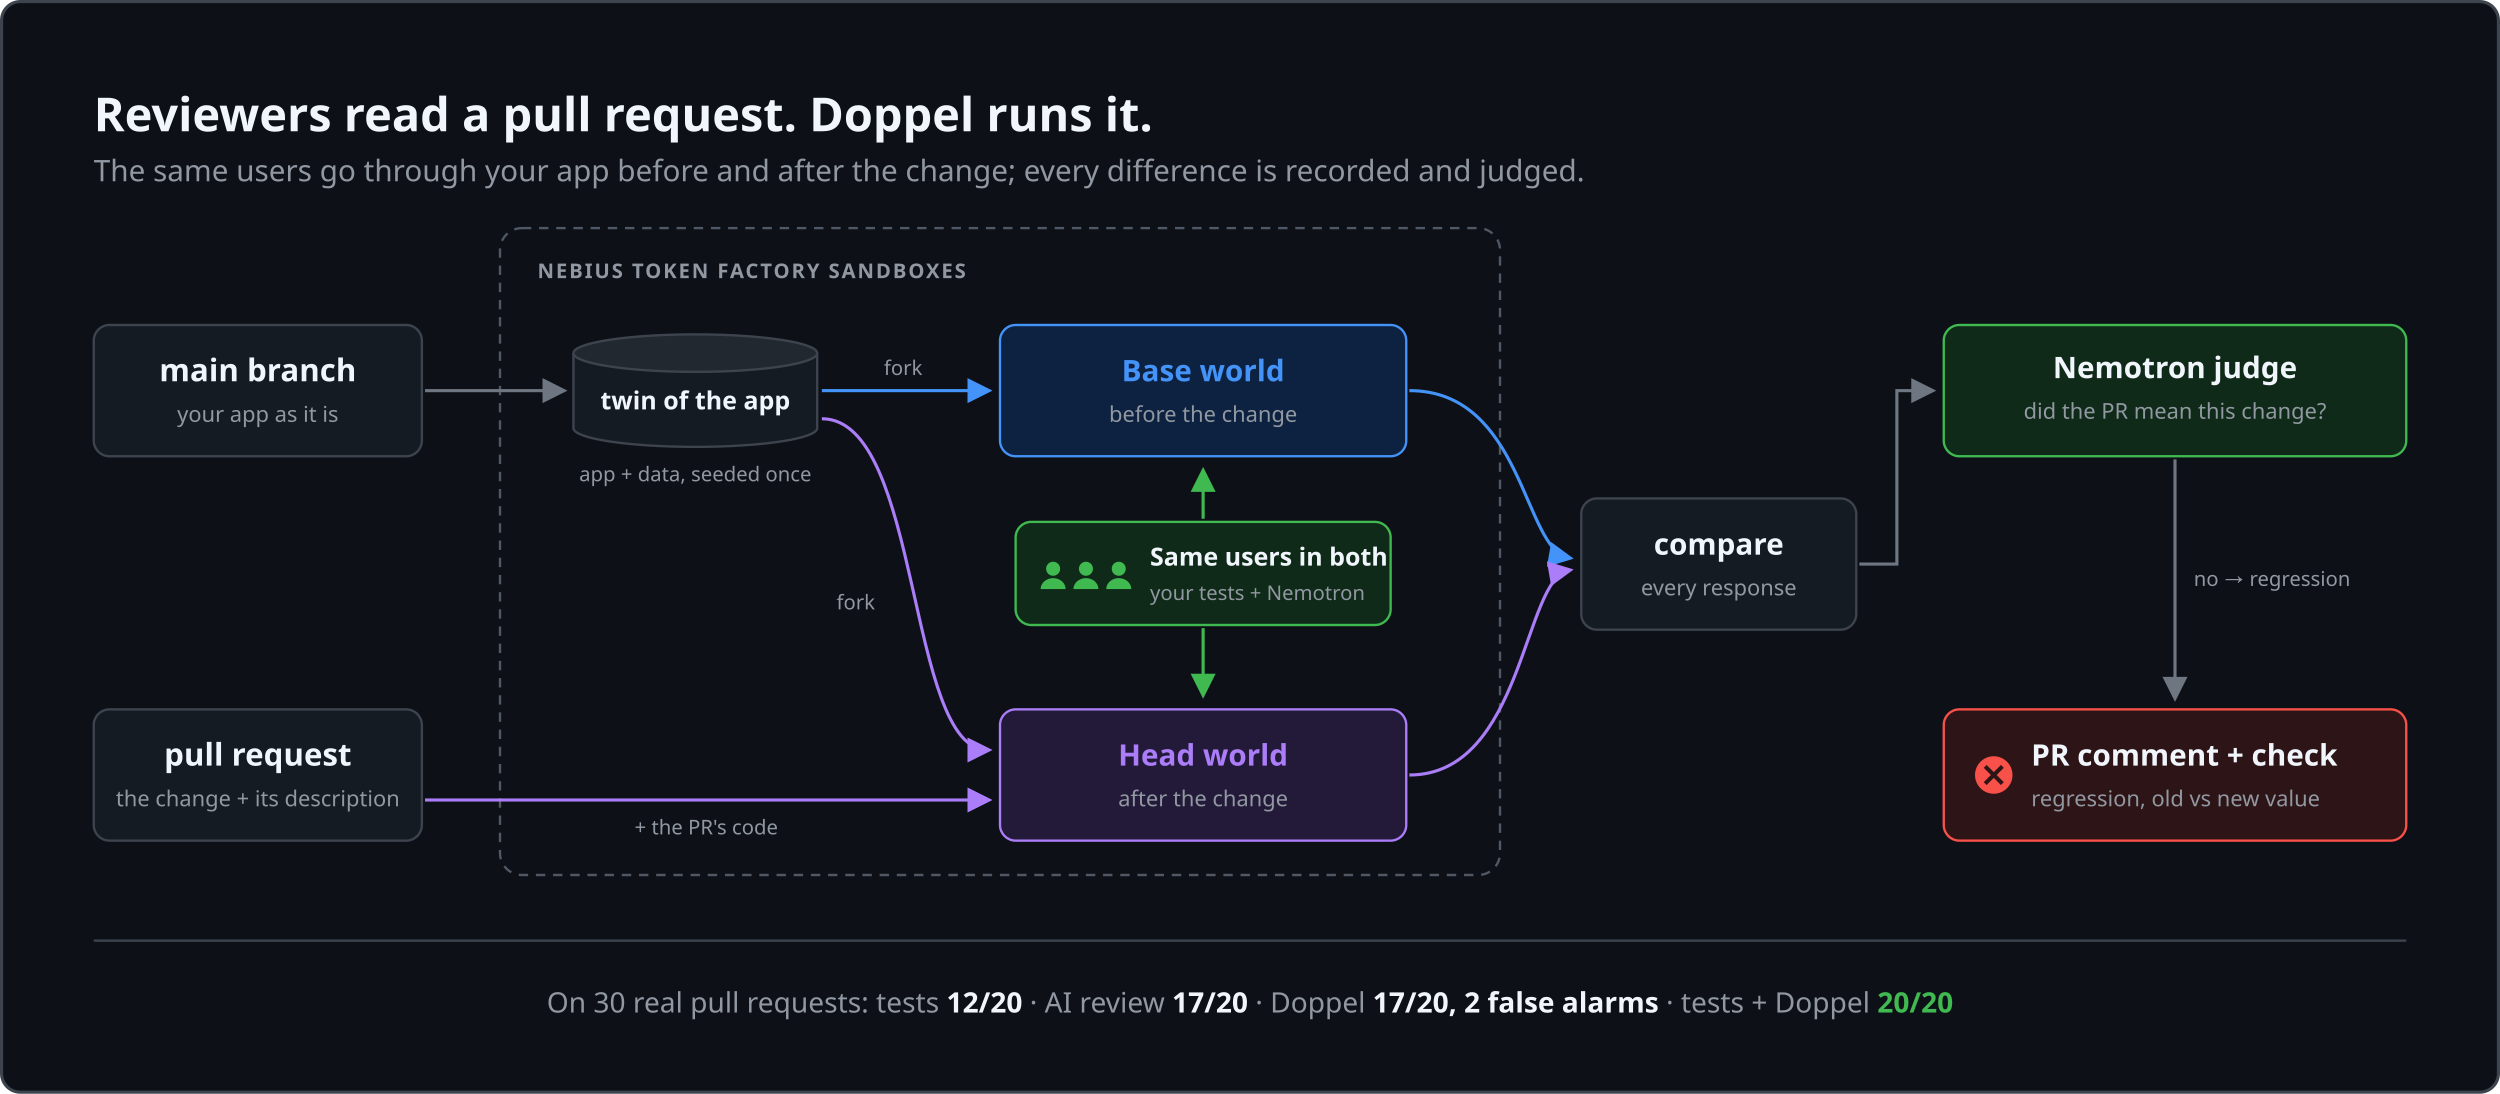
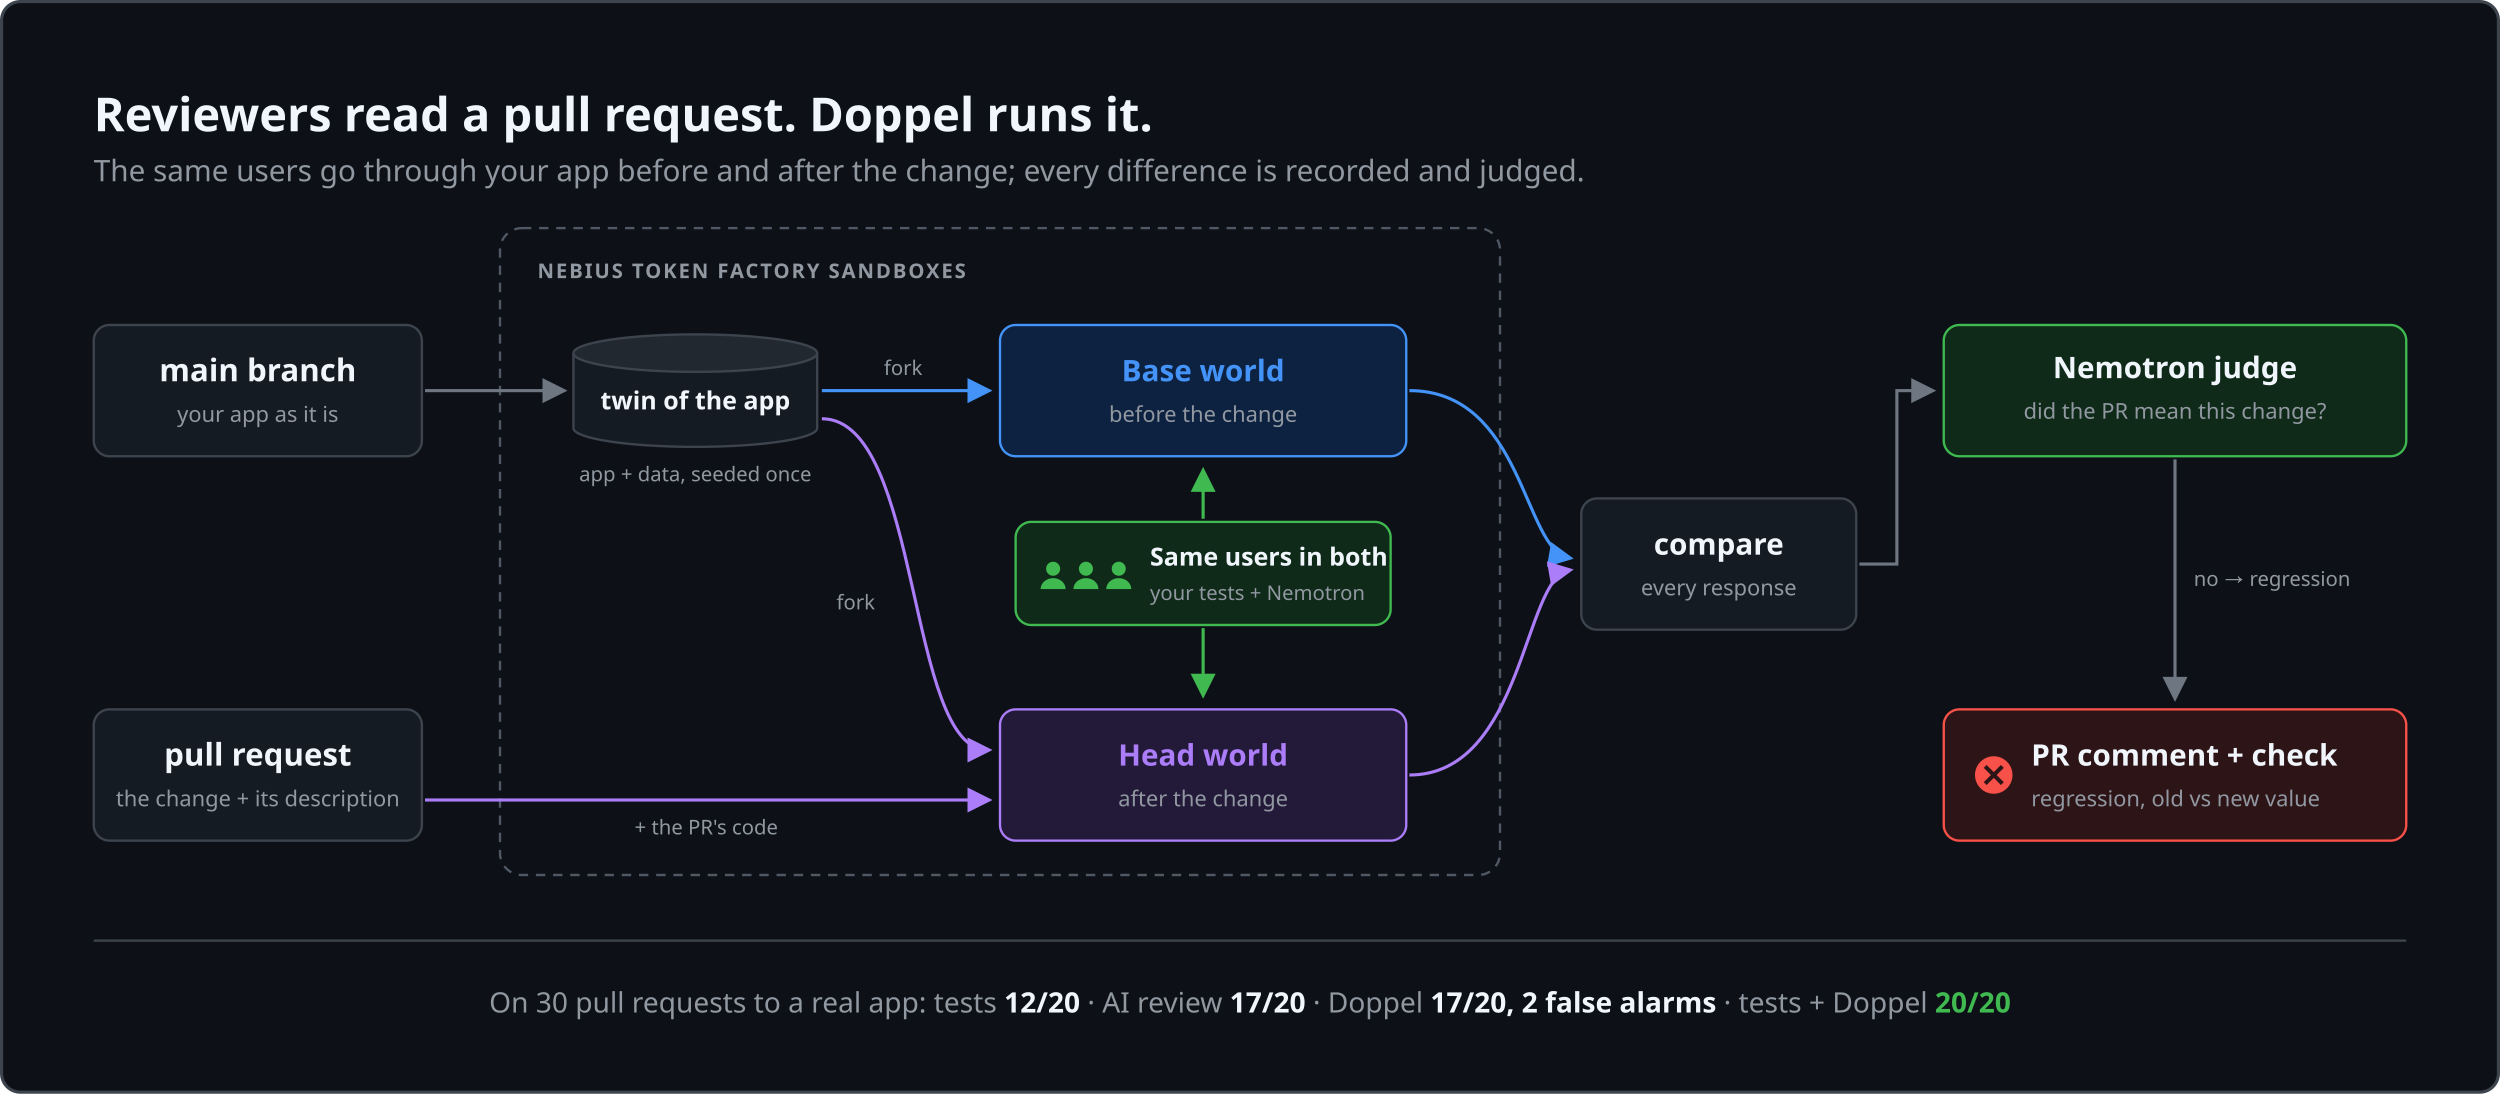
<svg xmlns="http://www.w3.org/2000/svg" viewBox="0 0 1600 700" width="1600" height="700" font-family="-apple-system, BlinkMacSystemFont, 'Segoe UI', 'Noto Sans', Helvetica, Arial, sans-serif">
  <defs>
    <marker id="a" viewBox="0 0 10 10" refX="8" refY="5" markerWidth="8" markerHeight="8" orient="auto">
      <path d="M0,0 L10,5 L0,10 z" fill="#6e7681" />
    </marker>
    <marker id="aB" viewBox="0 0 10 10" refX="8" refY="5" markerWidth="8" markerHeight="8" orient="auto">
      <path d="M0,0 L10,5 L0,10 z" fill="#4493f8" />
    </marker>
    <marker id="aH" viewBox="0 0 10 10" refX="8" refY="5" markerWidth="8" markerHeight="8" orient="auto">
      <path d="M0,0 L10,5 L0,10 z" fill="#ab7df8" />
    </marker>
    <marker id="aG" viewBox="0 0 10 10" refX="8" refY="5" markerWidth="8" markerHeight="8" orient="auto">
      <path d="M0,0 L10,5 L0,10 z" fill="#3fb950" />
    </marker>
    <g id="user">
      <circle cx="0" cy="-5" r="4.5" />
      <path d="M-8,8 a8,7 0 0 1 16,0 z" />
    </g>
  </defs>
  <rect x="1" y="1" width="1598" height="698" rx="12" fill="#0d1117" stroke="#3d444d" stroke-width="2" />
  <text x="60" y="84" font-size="30" font-weight="700" fill="#f0f6fc">Reviewers read a pull request. Doppel runs it.</text>
  <text x="60" y="116" font-size="19" fill="#9198a1">The same users go through your app before and after the change; every difference is recorded and judged.</text>
  <g transform="translate(0,-80)">
    <rect x="60" y="288" width="210" height="84" rx="10" fill="#151b23" stroke="#3d444d" stroke-width="1.5" />
    <text x="165" y="324" font-size="20" font-weight="600" fill="#f0f6fc" text-anchor="middle">main branch</text>
    <text x="165" y="350" font-size="14" fill="#9198a1" text-anchor="middle">your app as it is</text>
    <rect x="60" y="534" width="210" height="84" rx="10" fill="#151b23" stroke="#3d444d" stroke-width="1.5" />
    <text x="165" y="570" font-size="20" font-weight="600" fill="#f0f6fc" text-anchor="middle">pull request</text>
    <text x="165" y="596" font-size="14" fill="#9198a1" text-anchor="middle">the change + its description</text>
    <rect x="320" y="226" width="640" height="414" rx="14" fill="#0d1117" stroke="#4f5864" stroke-width="1.5" stroke-dasharray="6 5" />
    <text x="344" y="258" font-size="13" font-weight="600" fill="#9198a1" letter-spacing="1.2">NEBIUS TOKEN FACTORY SANDBOXES</text>
    <g transform="translate(445,306)">
      <path d="M-78,0 V48 a78,12 0 0 0 156,0 V0" fill="#151b23" stroke="#3d444d" stroke-width="1.5" />
      <ellipse cx="0" cy="0" rx="78" ry="12" fill="#212830" stroke="#3d444d" stroke-width="1.5" />
      <text x="0" y="36" font-size="16" font-weight="600" fill="#f0f6fc" text-anchor="middle">twin of the app</text>
      <text x="0" y="82" font-size="13" fill="#9198a1" text-anchor="middle">app + data, seeded once</text>
    </g>
    <line x1="272" y1="330" x2="360" y2="330" stroke="#6e7681" stroke-width="2" marker-end="url(#a)" />
    <rect x="640" y="288" width="260" height="84" rx="10" fill="#0d2140" stroke="#4493f8" stroke-width="1.5" />
    <text x="770" y="324" font-size="19" font-weight="700" fill="#4493f8" text-anchor="middle">Base world</text>
    <text x="770" y="350" font-size="14" fill="#9198a1" text-anchor="middle">before the change</text>
    <rect x="640" y="534" width="260" height="84" rx="10" fill="#231a3a" stroke="#ab7df8" stroke-width="1.5" />
    <text x="770" y="570" font-size="19" font-weight="700" fill="#ab7df8" text-anchor="middle">Head world</text>
    <text x="770" y="596" font-size="14" fill="#9198a1" text-anchor="middle">after the change</text>
    <line x1="526" y1="330" x2="632" y2="330" stroke="#4493f8" stroke-width="2" marker-end="url(#aB)" />
    <text x="578" y="320" font-size="13" fill="#9198a1" text-anchor="middle">fork</text>
    <path d="M526,348 C590,348 580,560 632,560" fill="none" stroke="#ab7df8" stroke-width="2" marker-end="url(#aH)" />
    <text x="560" y="470" font-size="13" fill="#9198a1" text-anchor="end">fork</text>
    <line x1="272" y1="592" x2="632" y2="592" stroke="#ab7df8" stroke-width="2" marker-end="url(#aH)" />
    <text x="452" y="614" font-size="13" fill="#9198a1" text-anchor="middle">+ the PR's code</text>
    <rect x="650" y="414" width="240" height="66" rx="10" fill="#0f2a18" stroke="#3fb950" stroke-width="1.5" />
    <g fill="#3fb950">
      <use href="#user" x="674" y="449" />
      <use href="#user" x="695" y="449" />
      <use href="#user" x="716" y="449" />
    </g>
    <text x="736" y="442" font-size="16" font-weight="600" fill="#f0f6fc">Same users in both</text>
    <text x="736" y="464" font-size="13" fill="#9198a1">your tests + Nemotron</text>
    <line x1="770" y1="412" x2="770" y2="382" stroke="#3fb950" stroke-width="2" marker-end="url(#aG)" />
    <line x1="770" y1="482" x2="770" y2="524" stroke="#3fb950" stroke-width="2" marker-end="url(#aG)" />
    <path d="M902,330 C975,330 975,432 1004,437" fill="none" stroke="#4493f8" stroke-width="2" marker-end="url(#aB)" />
    <path d="M902,576 C975,576 975,450 1004,445" fill="none" stroke="#ab7df8" stroke-width="2" marker-end="url(#aH)" />
    <rect x="1012" y="399" width="176" height="84" rx="10" fill="#151b23" stroke="#3d444d" stroke-width="1.5" />
    <text x="1100" y="435" font-size="19" font-weight="600" fill="#f0f6fc" text-anchor="middle">compare</text>
    <text x="1100" y="461" font-size="14" fill="#9198a1" text-anchor="middle">every response</text>
    <path d="M1190,441 H1214 V330 H1236" fill="none" stroke="#6e7681" stroke-width="2" marker-end="url(#a)" />
    <rect x="1244" y="288" width="296" height="84" rx="10" fill="#0f2a18" stroke="#3fb950" stroke-width="1.5" />
    <text x="1392" y="322" font-size="19" font-weight="600" fill="#f0f6fc" text-anchor="middle">Nemotron judge</text>
    <text x="1392" y="348" font-size="14" fill="#9198a1" text-anchor="middle">did the PR mean this change?</text>
    <line x1="1392" y1="374" x2="1392" y2="526" stroke="#6e7681" stroke-width="2" marker-end="url(#a)" />
    <text x="1404" y="455" font-size="13" fill="#9198a1">no → regression</text>
    <rect x="1244" y="534" width="296" height="84" rx="10" fill="#2d1416" stroke="#f85149" stroke-width="1.5" />
    <circle cx="1276" cy="576" r="12" fill="#f85149" />
    <path d="M1270.5,570.5 l11,11 M1281.5,570.5 l-11,11" stroke="#2d1416" stroke-width="2.6" />
    <text x="1300" y="570" font-size="19" font-weight="600" fill="#f0f6fc">PR comment + check</text>
    <text x="1300" y="596" font-size="14" fill="#9198a1">regression, old vs new value</text>
  </g>
  <line x1="60" y1="602" x2="1540" y2="602" stroke="#3d444d" stroke-width="1.5" />
-   <text x="800" y="648" font-size="18" fill="#9198a1" text-anchor="middle">On 30 real pull requests:  tests <tspan font-weight="600" fill="#f0f6fc">12/20</tspan>   ·   AI review <tspan font-weight="600" fill="#f0f6fc">17/20</tspan>   ·   Doppel <tspan font-weight="600" fill="#f0f6fc">17/20, 2 false alarms</tspan>   ·   tests + Doppel <tspan font-weight="700" fill="#3fb950">20/20</tspan>
+   <text x="800" y="648" font-size="18" fill="#9198a1" text-anchor="middle">On 30 pull requests to a real app:  tests <tspan font-weight="600" fill="#f0f6fc">12/20</tspan>   ·   AI review <tspan font-weight="600" fill="#f0f6fc">17/20</tspan>   ·   Doppel <tspan font-weight="600" fill="#f0f6fc">17/20, 2 false alarms</tspan>   ·   tests + Doppel <tspan font-weight="700" fill="#3fb950">20/20</tspan>
  </text>
</svg>
